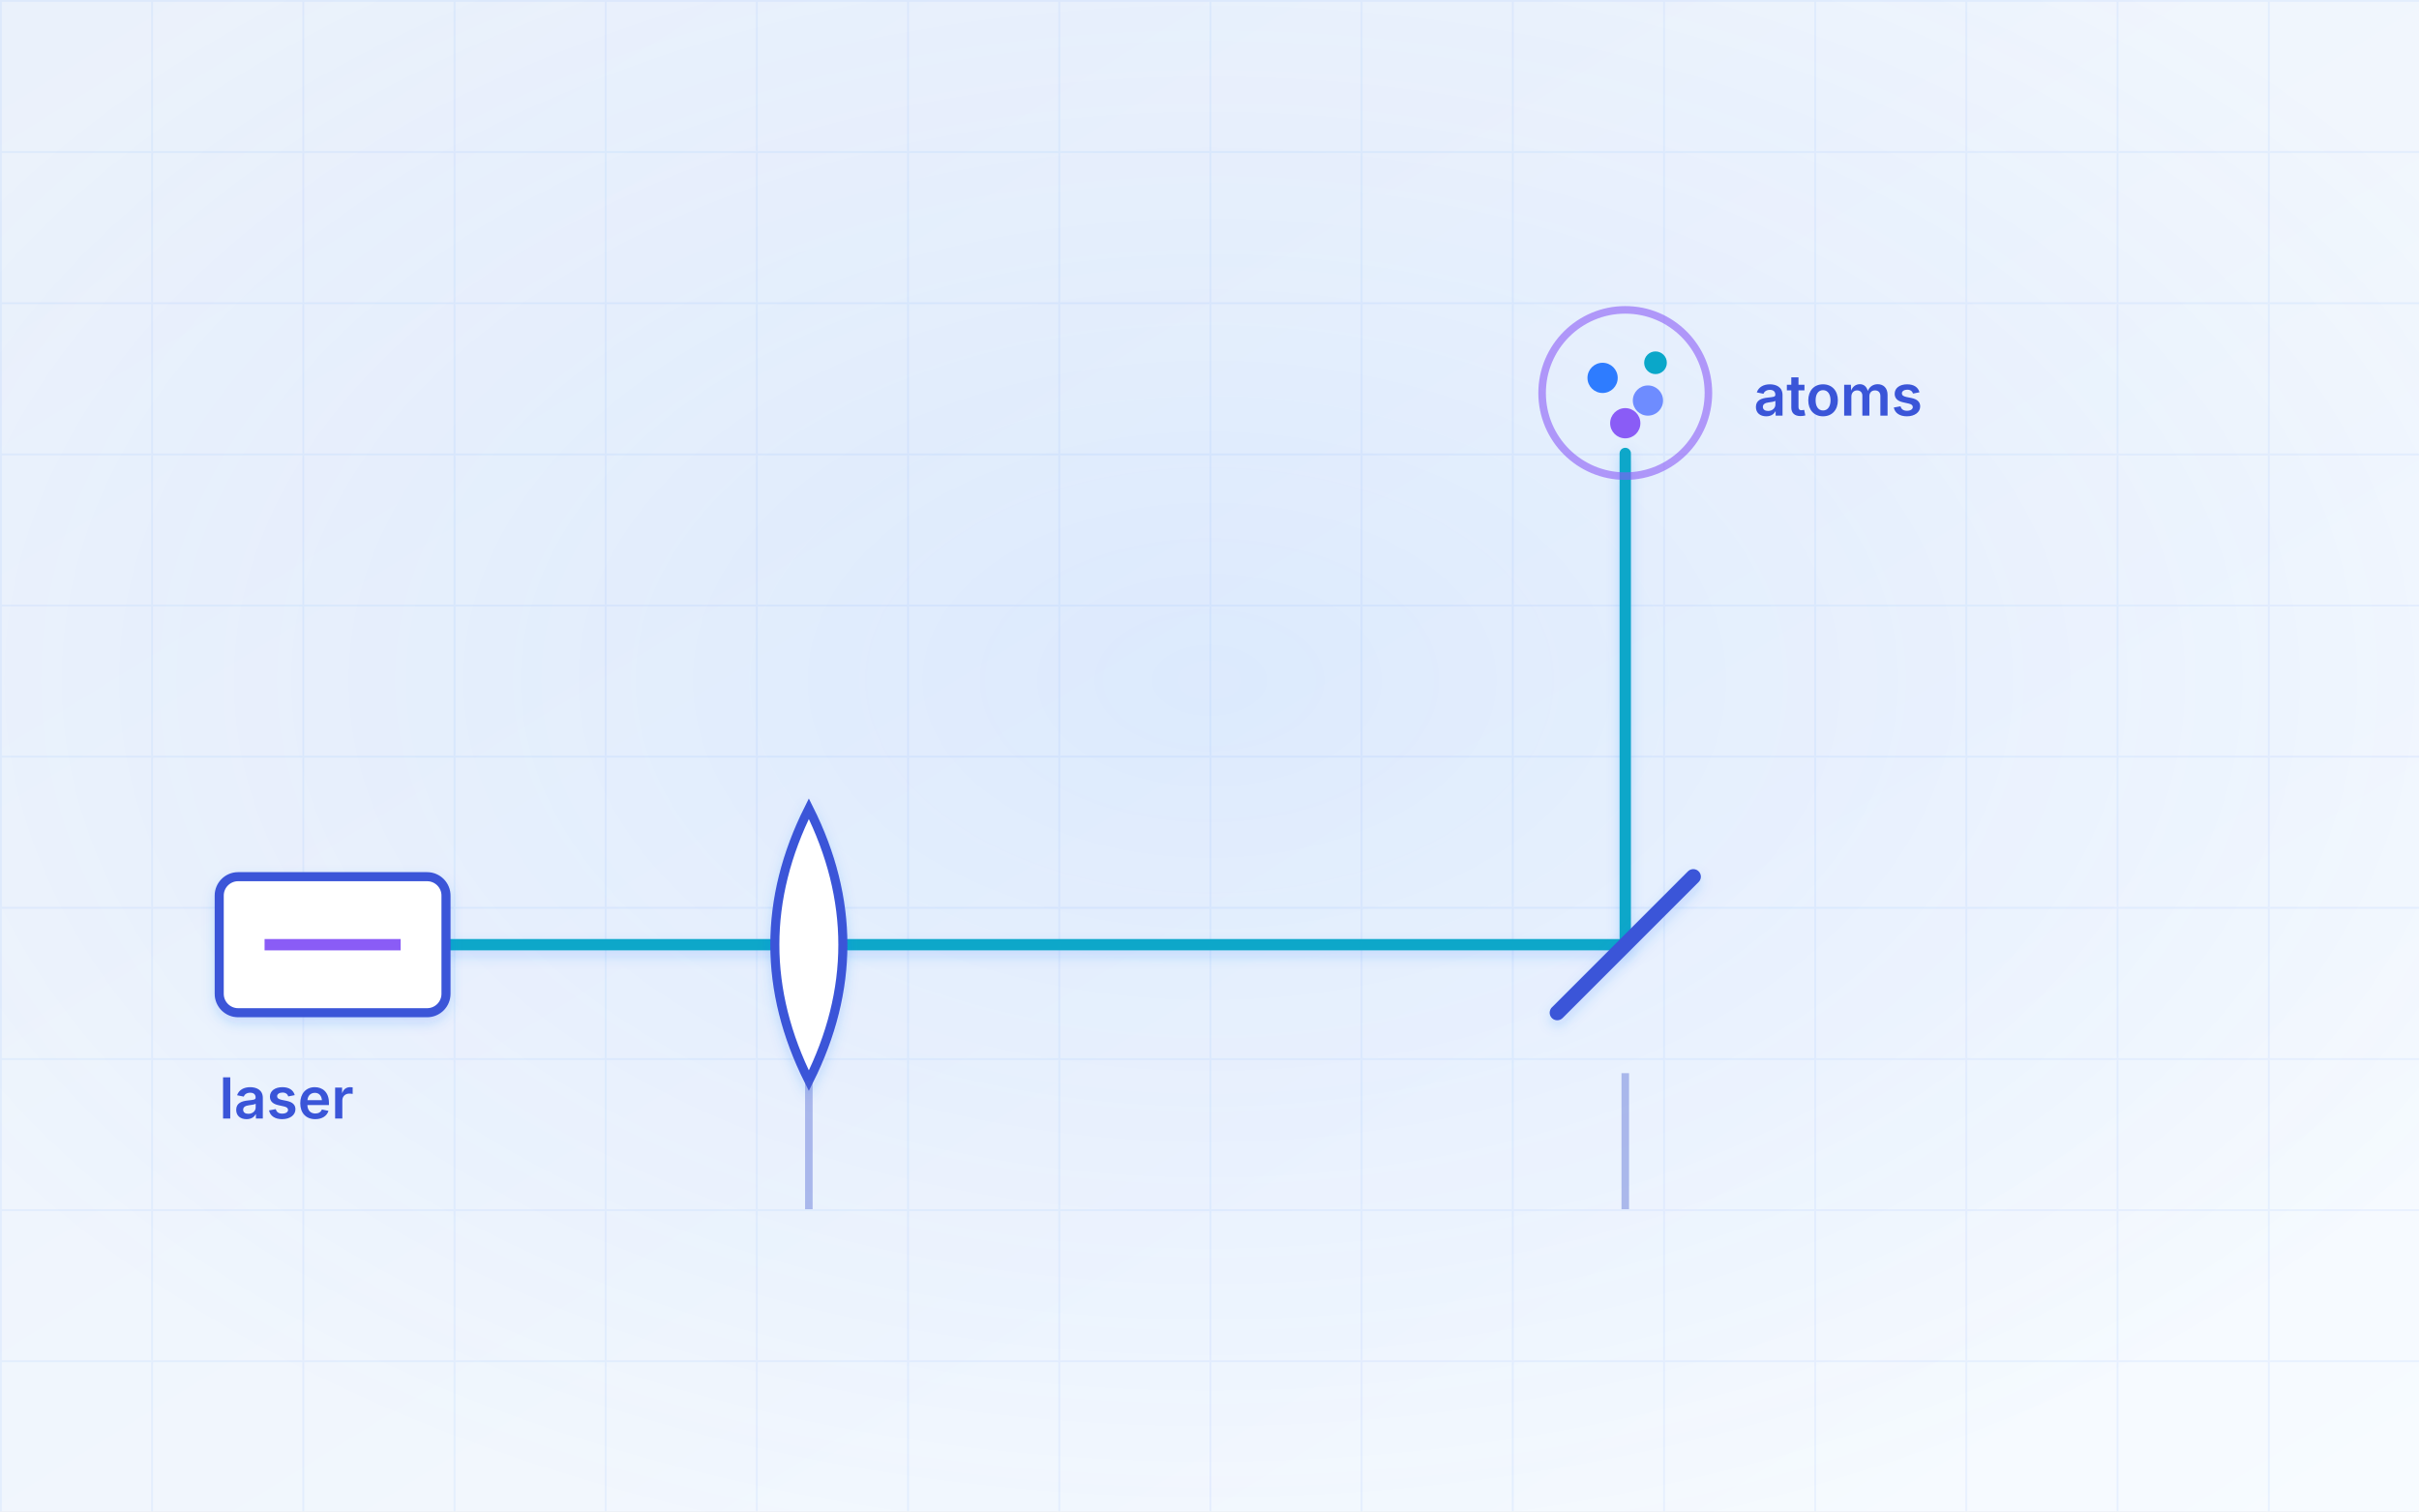
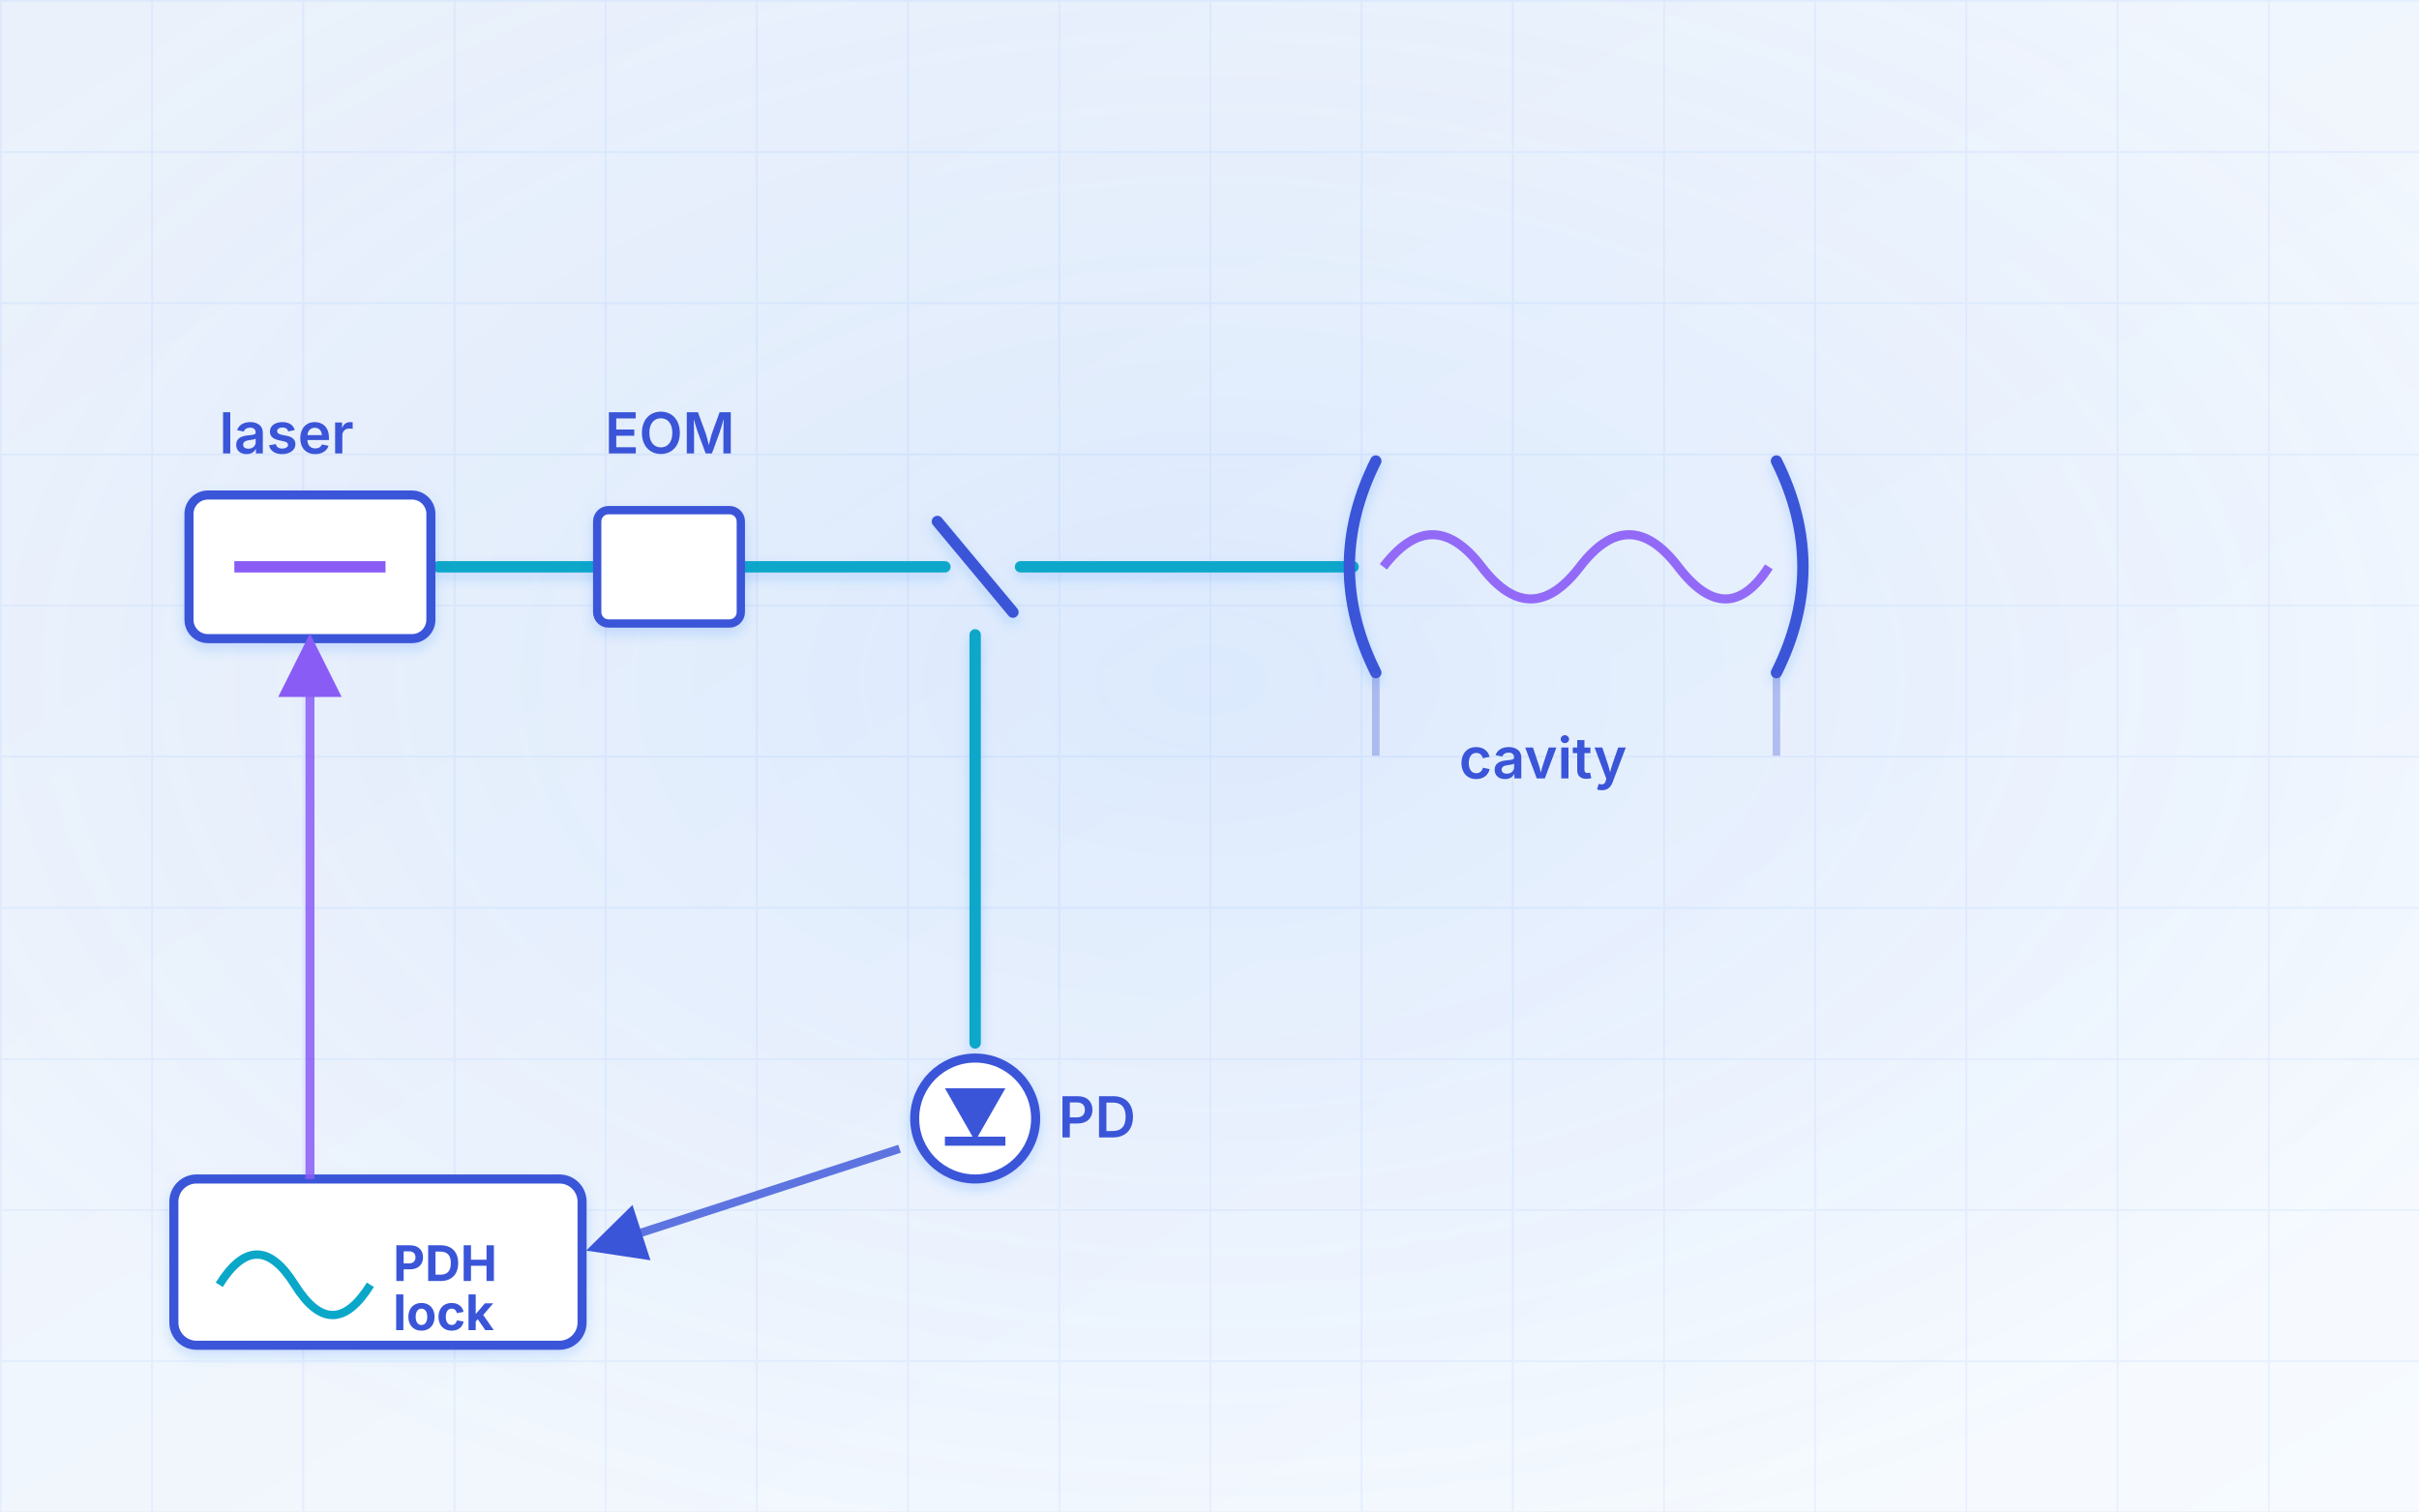
- <svg xmlns="http://www.w3.org/2000/svg" viewBox="0 0 640 400" width="640" height="400" role="img" aria-label="AMO optics beamline">
+ <svg xmlns="http://www.w3.org/2000/svg" viewBox="0 0 640 400" width="640" height="400" role="img" aria-label="PDH laser-locking beamline">
  <defs>
    <linearGradient id="bg" x1="0" y1="0" x2="1" y2="1">
      <stop offset="0" stop-color="#eaf1fb" />
      <stop offset="1" stop-color="#f7fbff" />
    </linearGradient>
    <radialGradient id="halo" cx="0.5" cy="0.45" r="0.6">
      <stop offset="0" stop-color="#2E7CFF" stop-opacity="0.10" />
      <stop offset="1" stop-color="#2E7CFF" stop-opacity="0" />
    </radialGradient>
    <pattern id="grid" width="40" height="40" patternUnits="userSpaceOnUse">
      <path d="M40 0 H0 V40" fill="none" stroke="#2E7CFF" stroke-opacity="0.07" stroke-width="1" />
    </pattern>
    <filter id="soft" x="-30%" y="-30%" width="160%" height="160%">
      <feDropShadow dx="0" dy="1.5" stdDeviation="1.6" flood-color="#2E7CFF" flood-opacity="0.2" />
    </filter>
+     <marker id="fbtip" viewBox="0 0 10 10" refX="8" refY="5" markerWidth="7" markerHeight="7" orient="auto-start-reverse">
+       <path d="M0 0 L10 5 L0 10 z" fill="#8A5CF6" />
+     </marker>
+     <marker id="sigtip" viewBox="0 0 10 10" refX="8" refY="5" markerWidth="7" markerHeight="7" orient="auto-start-reverse">
+       <path d="M0 0 L10 5 L0 10 z" fill="#3a55d8" />
+     </marker>
  </defs>
  <rect width="640" height="400" fill="url(#bg)" />
  <rect width="640" height="400" fill="url(#grid)" />
  <rect width="640" height="400" fill="url(#halo)" />
  <g stroke="#0aa7c9" stroke-width="3" stroke-linecap="round" filter="url(#soft)">
-     <line x1="118" y1="250" x2="430" y2="250" />
-     <line x1="430" y1="250" x2="430" y2="120" />
+     <line x1="116" y1="150" x2="250" y2="150" />
+     <line x1="270" y1="150" x2="358" y2="150" />
+     <line x1="258" y1="168" x2="258" y2="276" />
  </g>
+   <path d="M366 150 Q 379 133 392 150 T 418 150 T 444 150 T 468 150" fill="none" stroke="#8A5CF6" stroke-width="2.4" stroke-opacity="0.9" />
  <g fill="#ffffff" stroke="#3a55d8" stroke-width="2.4" filter="url(#soft)">
-     <rect x="58" y="232" width="60" height="36" rx="5" />
+     <rect x="50" y="131" width="64" height="38" rx="5" />
  </g>
-   <line x1="70" y1="250" x2="106" y2="250" stroke="#8A5CF6" stroke-width="3" />
-   <text x="58" y="296" fill="#3a55d8" font-family="Inter, 'Segoe UI', sans-serif" font-size="15" font-weight="600">laser</text>
-   <g stroke="#3a55d8" stroke-width="2.4" fill="#ffffff" filter="url(#soft)">
-     <path d="M214 214 Q 232 250 214 286 Q 196 250 214 214 Z" />
+   <line x1="62" y1="150" x2="102" y2="150" stroke="#8A5CF6" stroke-width="3" />
+   <text x="58" y="120" fill="#3a55d8" font-family="Inter, 'Segoe UI', sans-serif" font-size="15" font-weight="600">laser</text>
+   <g fill="#ffffff" stroke="#3a55d8" stroke-width="2.2" filter="url(#soft)">
+     <rect x="158" y="135" width="38" height="30" rx="3" />
  </g>
-   <line x1="412" y1="268" x2="448" y2="232" stroke="#3a55d8" stroke-width="4" stroke-linecap="round" filter="url(#soft)" />
-   <g>
-     <circle cx="430" cy="104" r="22" fill="none" stroke="#8A5CF6" stroke-width="2" stroke-opacity="0.6" />
-     <circle cx="424" cy="100" r="4" fill="#2E7CFF" />
-     <circle cx="436" cy="106" r="4" fill="#6E8CFF" />
-     <circle cx="430" cy="112" r="4" fill="#8A5CF6" />
-     <circle cx="438" cy="96" r="3" fill="#0aa7c9" />
+   <text x="160" y="120" fill="#3a55d8" font-family="Inter, 'Segoe UI', sans-serif" font-size="15" font-weight="600">EOM</text>
+   <line x1="248" y1="138" x2="268" y2="162" stroke="#3a55d8" stroke-width="3" stroke-linecap="round" filter="url(#soft)" />
+   <g stroke="#3a55d8" stroke-width="3" fill="none" stroke-linecap="round" filter="url(#soft)">
+     <path d="M364 122 Q 350 150 364 178" />
+     <path d="M470 122 Q 484 150 470 178" />
  </g>
-   <text x="464" y="110" fill="#3a55d8" font-family="Inter, 'Segoe UI', sans-serif" font-size="15" font-weight="600">atoms</text>
-   <g stroke="#4a5fd0" stroke-width="2" stroke-opacity="0.4">
-     <line x1="214" y1="286" x2="214" y2="320" />
-     <line x1="430" y1="284" x2="430" y2="320" />
+   <text x="386" y="206" fill="#3a55d8" font-family="Inter, 'Segoe UI', sans-serif" font-size="15" font-weight="600">cavity</text>
+   <g filter="url(#soft)">
+     <circle cx="258" cy="296" r="16" fill="#ffffff" stroke="#3a55d8" stroke-width="2.4" />
+     <path d="M250 288 H266 L258 302 Z" fill="#3a55d8" />
+     <line x1="250" y1="302" x2="266" y2="302" stroke="#3a55d8" stroke-width="2.4" />
+   </g>
+   <text x="280" y="301" fill="#3a55d8" font-family="Inter, 'Segoe UI', sans-serif" font-size="15" font-weight="600">PD</text>
+   <line x1="238" y1="304" x2="158" y2="330" stroke="#3a55d8" stroke-width="2.2" stroke-opacity="0.8" marker-end="url(#sigtip)" />
+   <g fill="#ffffff" stroke="#3a55d8" stroke-width="2.4" filter="url(#soft)">
+     <rect x="46" y="312" width="108" height="44" rx="6" />
+   </g>
+   <path d="M58 340 q 10 -16 20 0 q 10 16 20 0" fill="none" stroke="#0aa7c9" stroke-width="2.2" />
+   <text x="104" y="339" fill="#3a55d8" font-family="Inter, 'Segoe UI', sans-serif" font-size="13" font-weight="700">PDH</text>
+   <text x="104" y="352" fill="#3a55d8" font-family="Inter, 'Segoe UI', sans-serif" font-size="13" font-weight="700">lock</text>
+   <line x1="82" y1="312" x2="82" y2="171" stroke="#8A5CF6" stroke-width="2.4" stroke-opacity="0.85" marker-end="url(#fbtip)" />
+   <g stroke="#4a5fd0" stroke-width="2" stroke-opacity="0.35">
+     <line x1="364" y1="178" x2="364" y2="200" />
+     <line x1="470" y1="178" x2="470" y2="200" />
  </g>
</svg>
